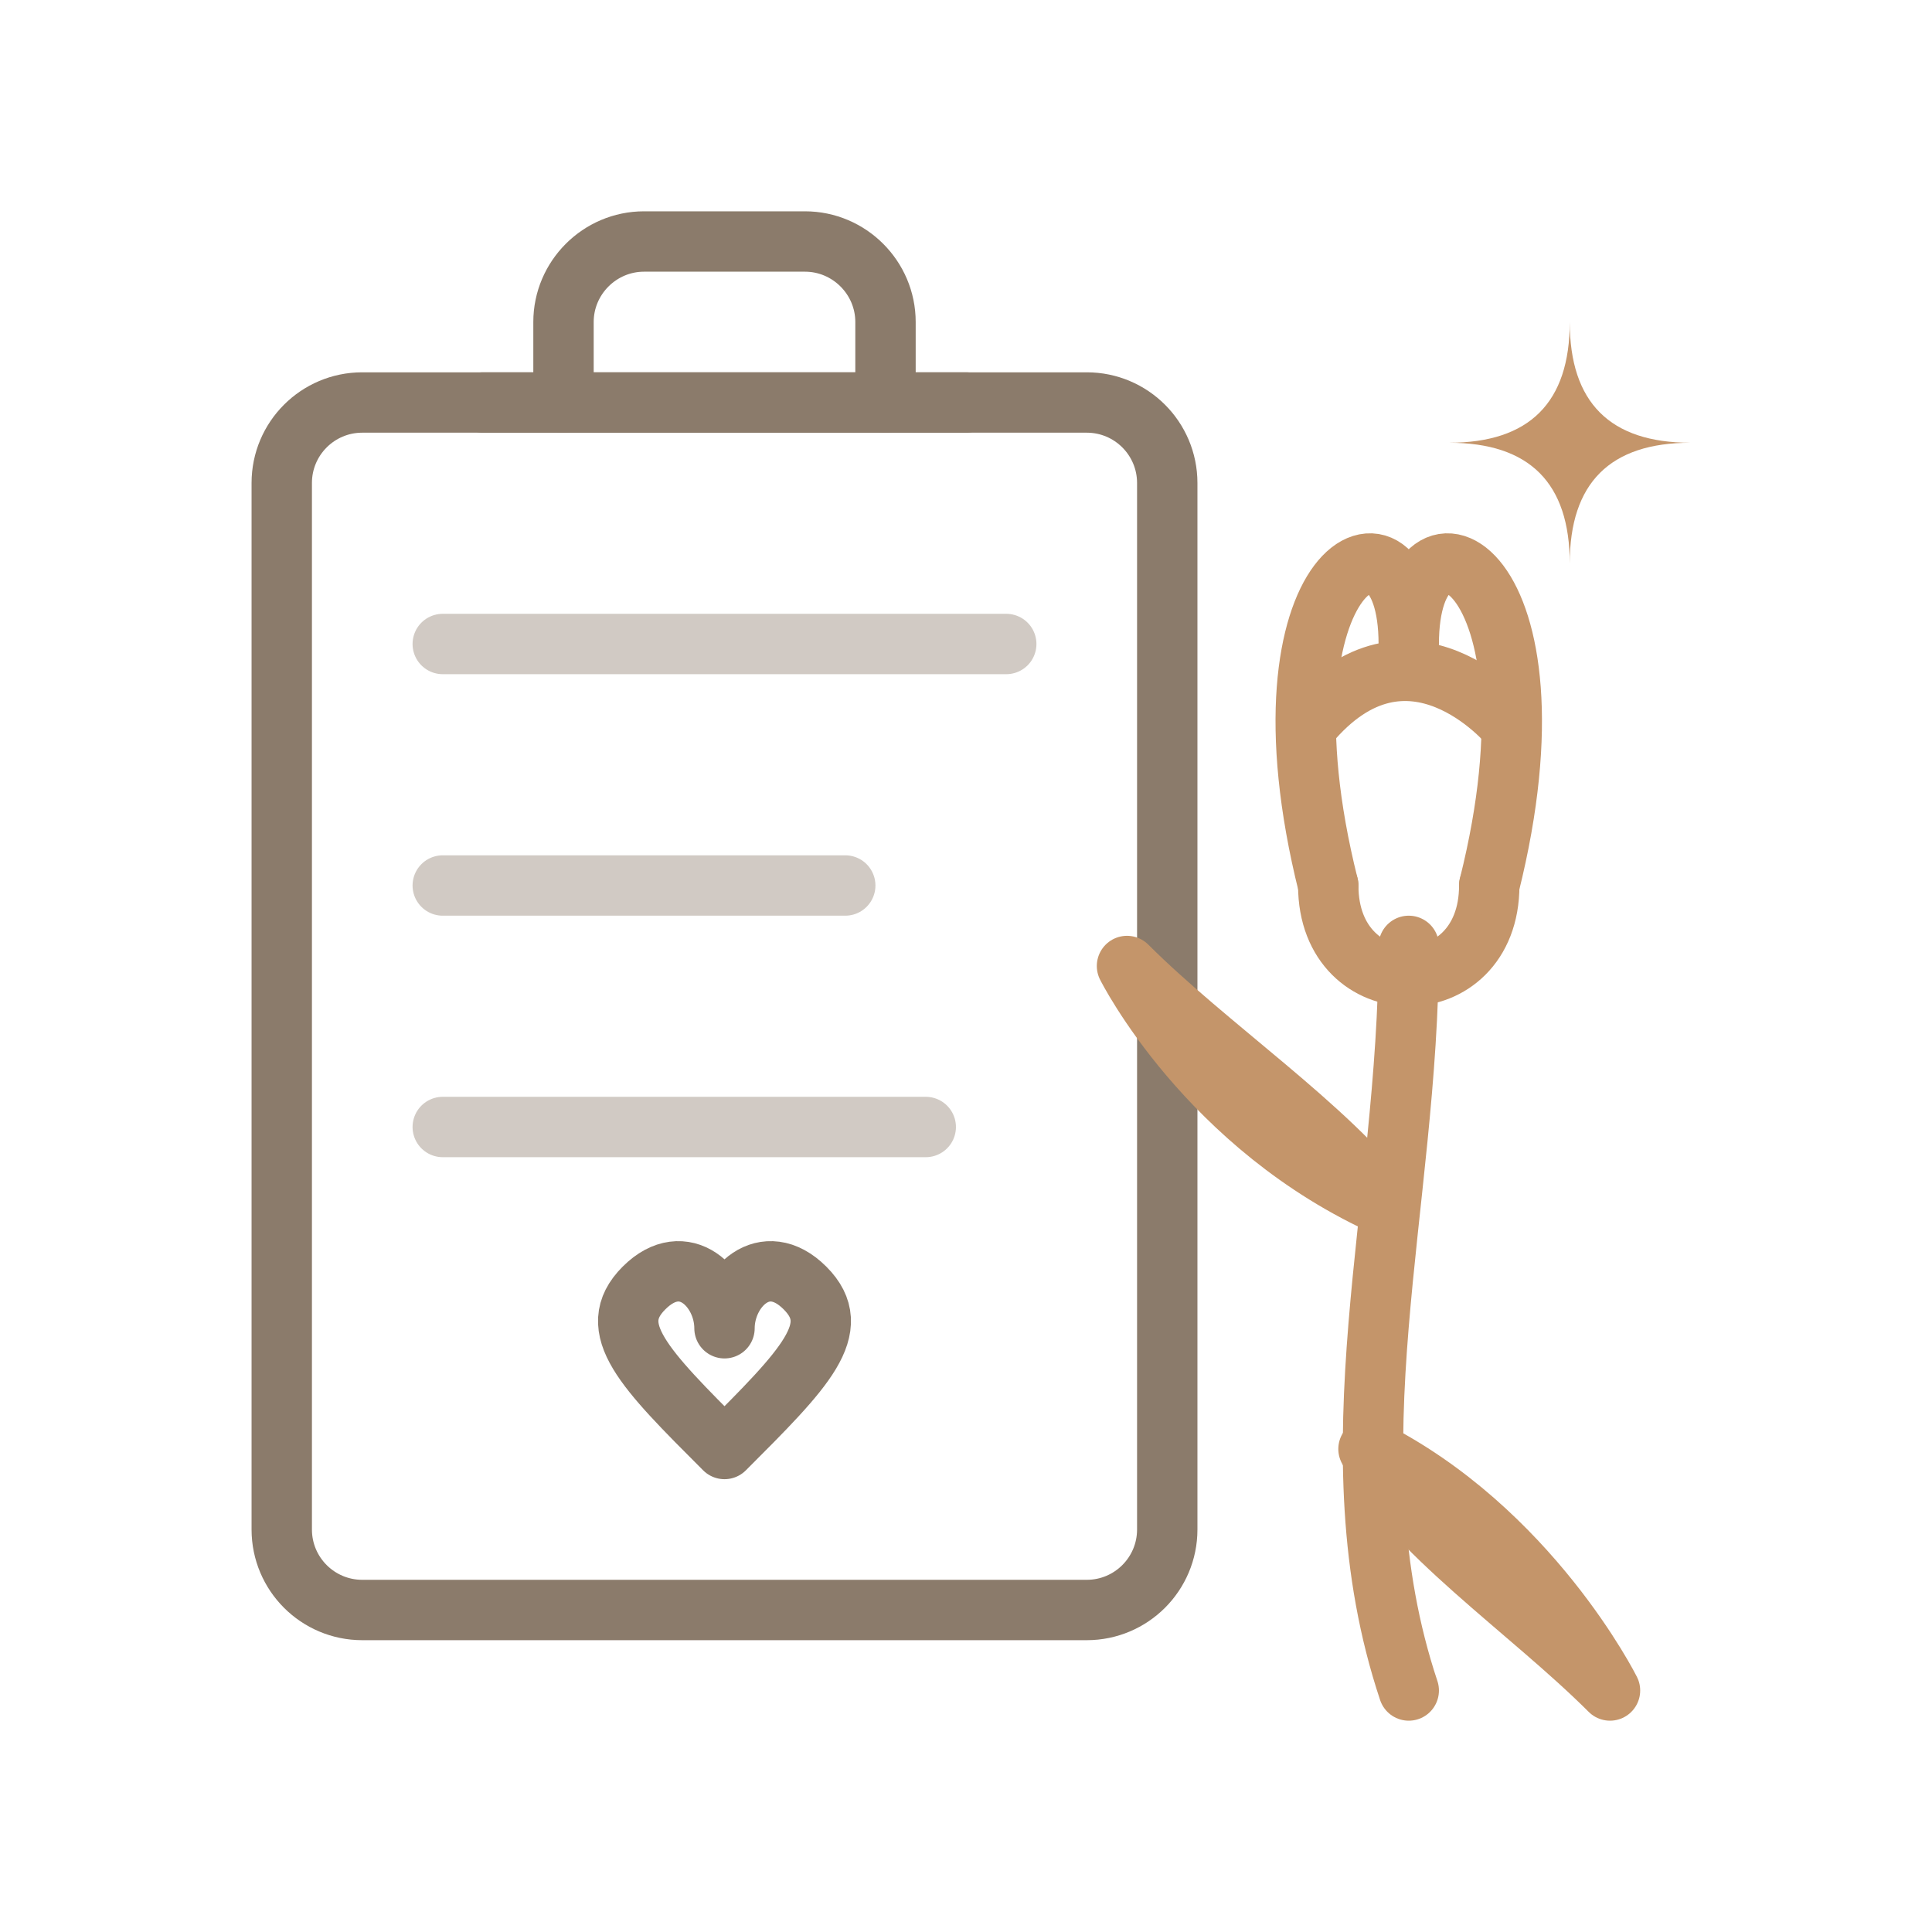
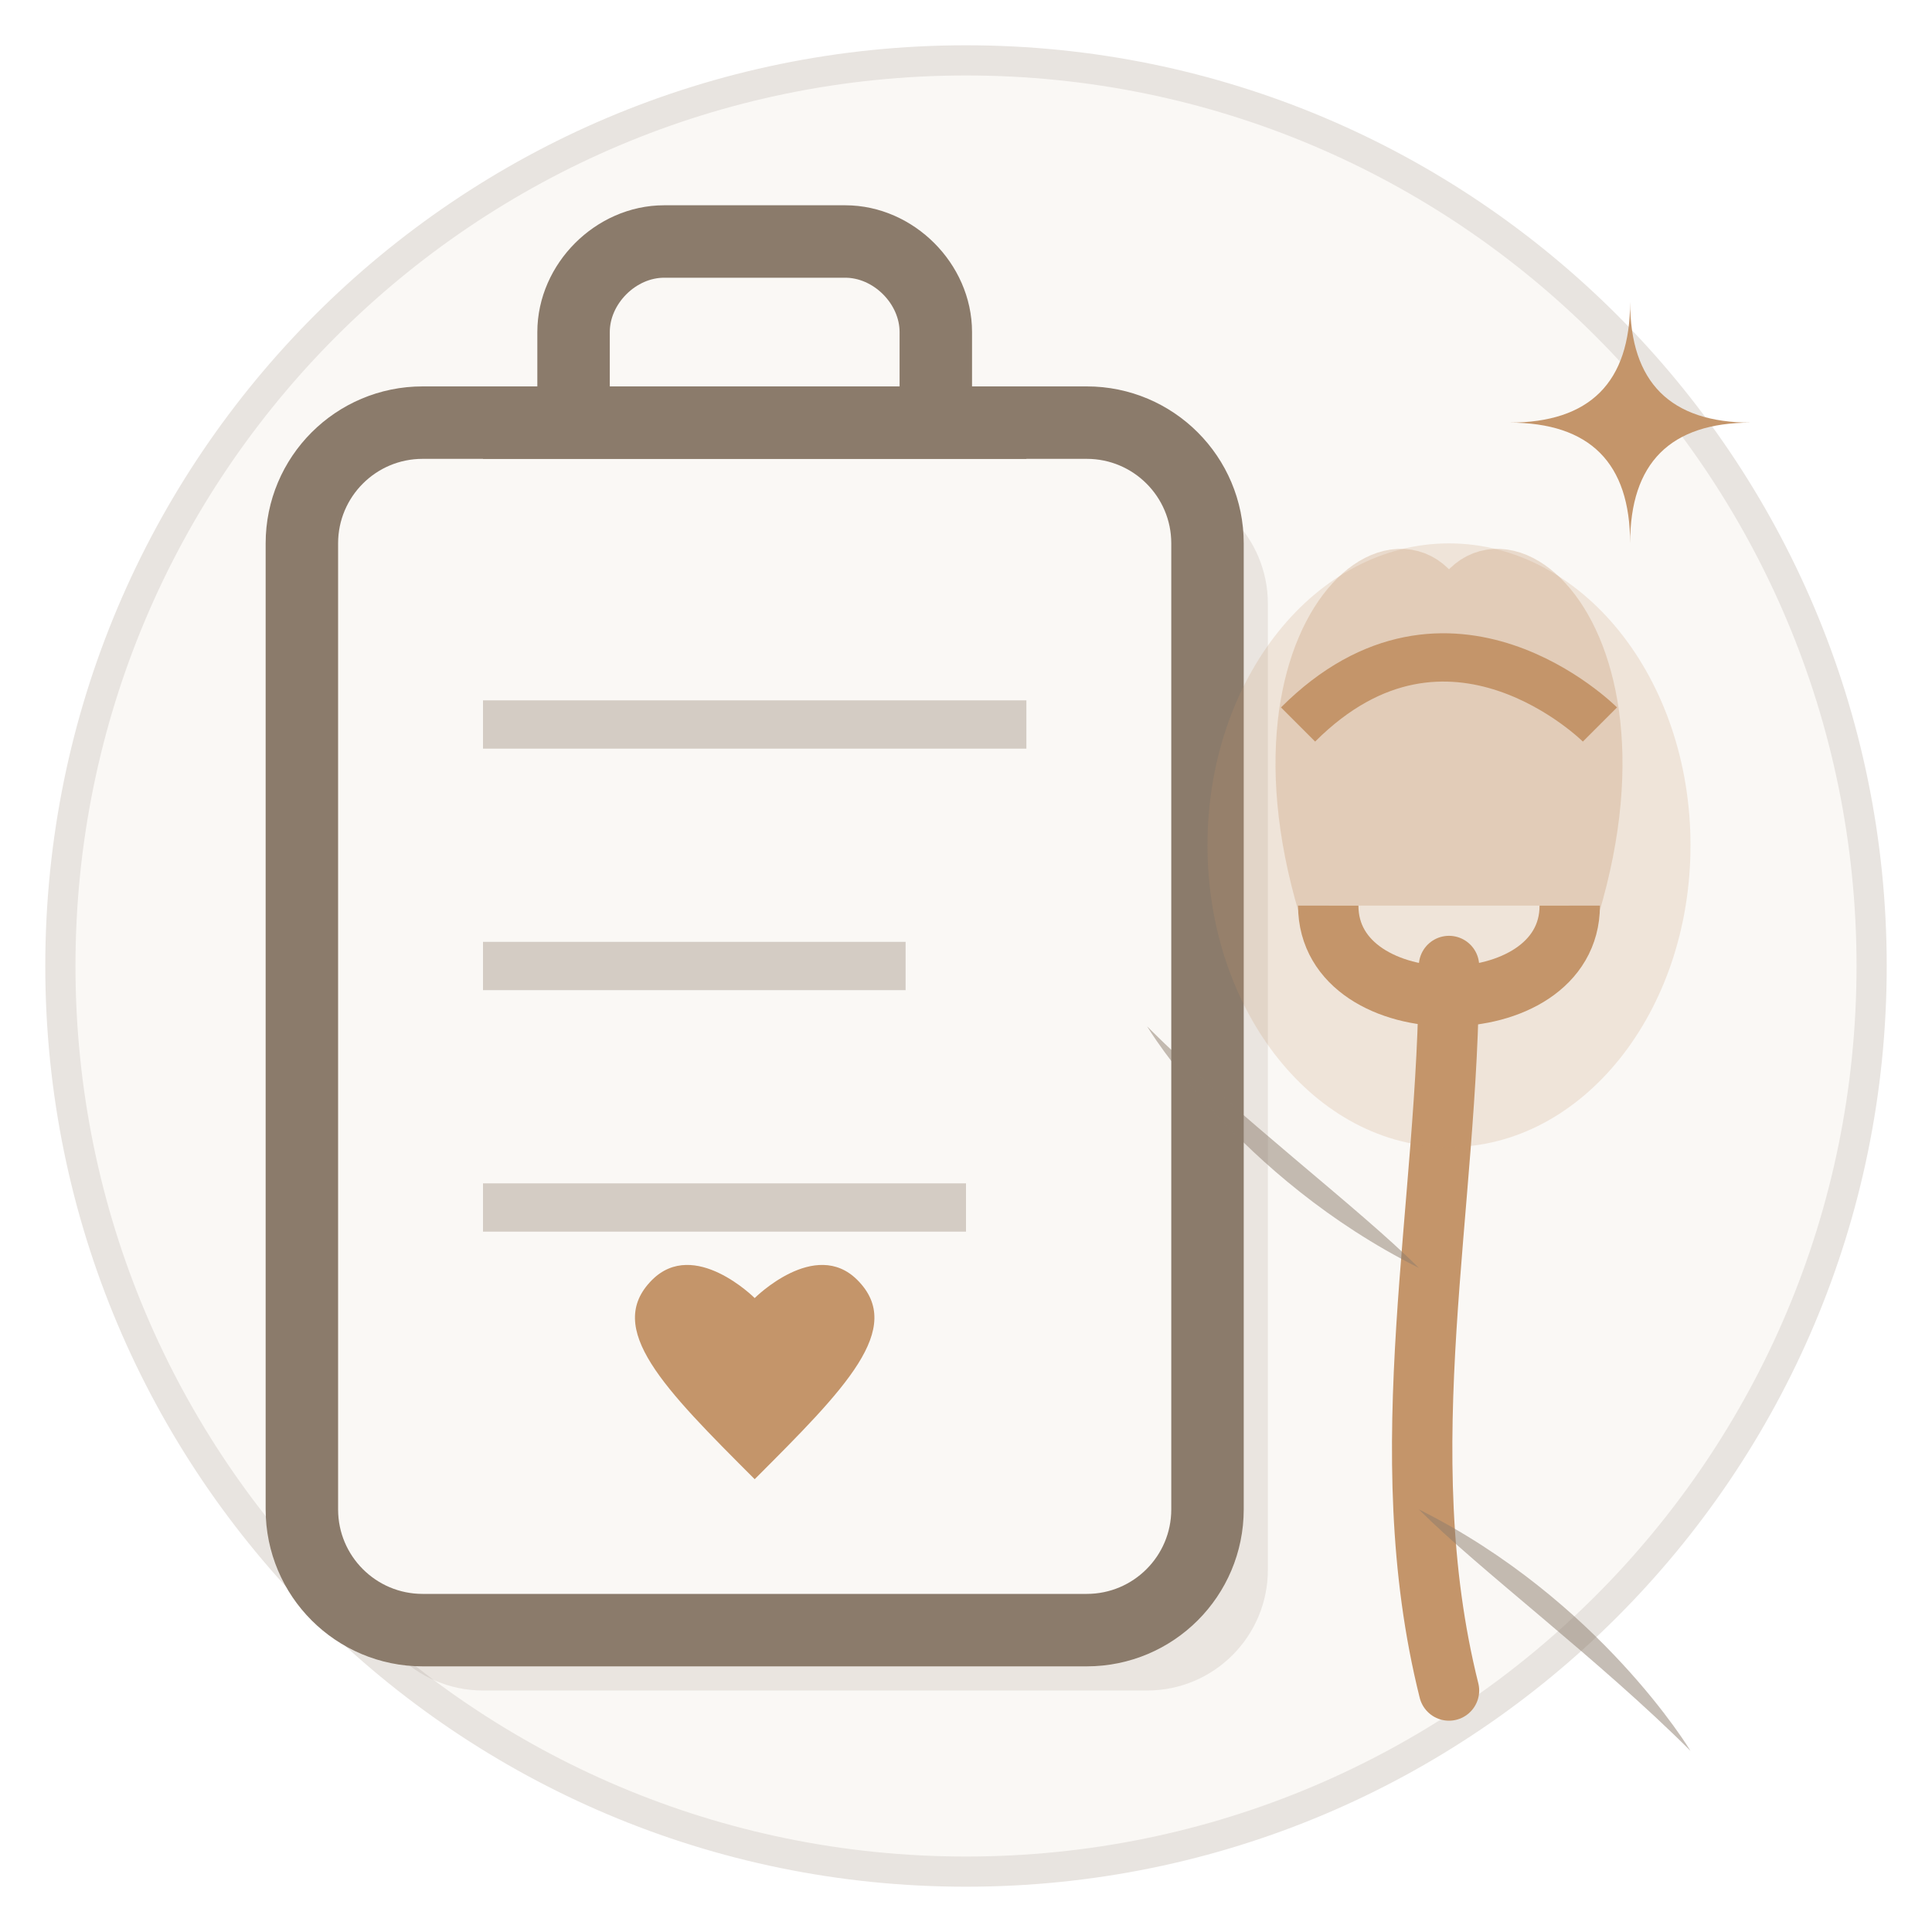
- <svg xmlns="http://www.w3.org/2000/svg" viewBox="0 0 48 48" width="48" height="48">
-   <g fill="none" stroke-width="1.5" stroke-linecap="round" stroke-linejoin="round">
-     <g stroke="#8B7B6B">
-       <rect x="7" y="10" width="22" height="30" rx="2" />
-       <path d="M 14 10 L 14 8 C 14 6.9 14.9 6 16 6 L 20 6 C 21.1 6 22 6.9 22 8 L 22 10" />
-       <line x1="12" y1="10" x2="24" y2="10" />
-       <line x1="11" y1="16" x2="25" y2="16" opacity="0.4" />
-       <line x1="11" y1="22" x2="21" y2="22" opacity="0.4" />
-       <line x1="11" y1="28" x2="23" y2="28" opacity="0.4" />
-       <path d="M 18 36 C 16 34 15 33 16 32 C 17 31 18 32 18 33 C 18 32 19 31 20 32 C 21 33 20 34 18 36 Z" />
-     </g>
-     <g stroke="#C4956A">
-       <path d="M 35 23.5 C 35 30 33 36 35 42" />
-       <path d="M 33 22 C 33 25 37 25 37 22" />
-       <path d="M 33 22 C 31 14 35 12 35 16 C 35 12 39 14 37 22" />
-       <path d="M 32.5 18 C 35 15 37.5 18 37.5 18" />
-       <path d="M 34.5 30 C 30 28 28 24 28 24 C 30 26 33 28 34.5 30 Z" />
-       <path d="M 34 36 C 38 38 40 42 40 42 C 38 40 35 38 34 36 Z" />
-     </g>
+ <svg xmlns="http://www.w3.org/2000/svg" viewBox="0 0 32 32" width="32" height="32">
+   <circle cx="16" cy="16" r="15" fill="#FAF8F5" stroke="#E8E4E0" stroke-width="0.5" />
+   <rect x="6" y="8" width="15" height="20" rx="2" fill="#8B7B6B" opacity="0.15" />
+   <rect x="5" y="7" width="15" height="20" rx="2" fill="#FAF8F5" stroke="#8B7B6B" stroke-width="1.2" />
+   <path d="M 9.5 7 L 9.5 5.5 C 9.5 4.7 10.2 4 11 4 L 14 4 C 14.8 4 15.5 4.7 15.5 5.5 L 15.5 7" fill="#FAF8F5" stroke="#8B7B6B" stroke-width="1.2" />
+   <line x1="8" y1="7" x2="17" y2="7" stroke="#8B7B6B" stroke-width="1.2" />
+   <line x1="8" y1="12" x2="17" y2="12" stroke="#8B7B6B" stroke-width="0.8" opacity="0.35" />
+   <line x1="8" y1="16" x2="15" y2="16" stroke="#8B7B6B" stroke-width="0.8" opacity="0.35" />
+   <line x1="8" y1="20" x2="16" y2="20" stroke="#8B7B6B" stroke-width="0.8" opacity="0.35" />
+   <path d="M 12.5 24.5 C 11 23 10 22 10.8 21.2 C 11.5 20.5 12.5 21.5 12.5 21.5 C 12.5 21.5 13.5 20.5 14.2 21.2 C 15 22 14 23 12.5 24.5 Z" fill="#C4956A" />
+   <g>
+     <path d="M 24 16 C 24 20 23 24 24 28" stroke="#C4956A" stroke-width="1" fill="none" stroke-linecap="round" />
+     <ellipse cx="24" cy="14" rx="4" ry="5" fill="#C4956A" opacity="0.2" />
+     <path d="M 22 15 C 22 17 26 17 26 15" stroke="#C4956A" stroke-width="1" fill="none" />
+     <path d="M 22 15 C 20.5 10 24 8 24 11 C 24 8 27.5 10 26 15" stroke="#C4956A" stroke-width="1" fill="#C4956A" opacity="0.3" />
+     <path d="M 21.5 12 C 24 9.5 26.5 12 26.5 12" stroke="#C4956A" stroke-width="0.8" fill="none" />
+     <path d="M 23.5 21 C 20.5 19.5 19 17 19 17 C 20.5 18.5 22.5 20 23.5 21 Z" fill="#8B7B6B" opacity="0.5" />
+     <path d="M 23.5 25 C 26.5 26.5 28 29 28 29 C 26.5 27.5 24.5 26 23.5 25 Z" fill="#8B7B6B" opacity="0.5" />
  </g>
-   <path d="M 39 8 Q 39 11 42 11 Q 39 11 39 14 Q 39 11 36 11 Q 39 11 39 8 Z" fill="#C4956A" />
+   <path d="M 27 5 Q 27 7 29 7 Q 27 7 27 9 Q 27 7 25 7 Q 27 7 27 5 Z" fill="#C4956A" />
</svg>
